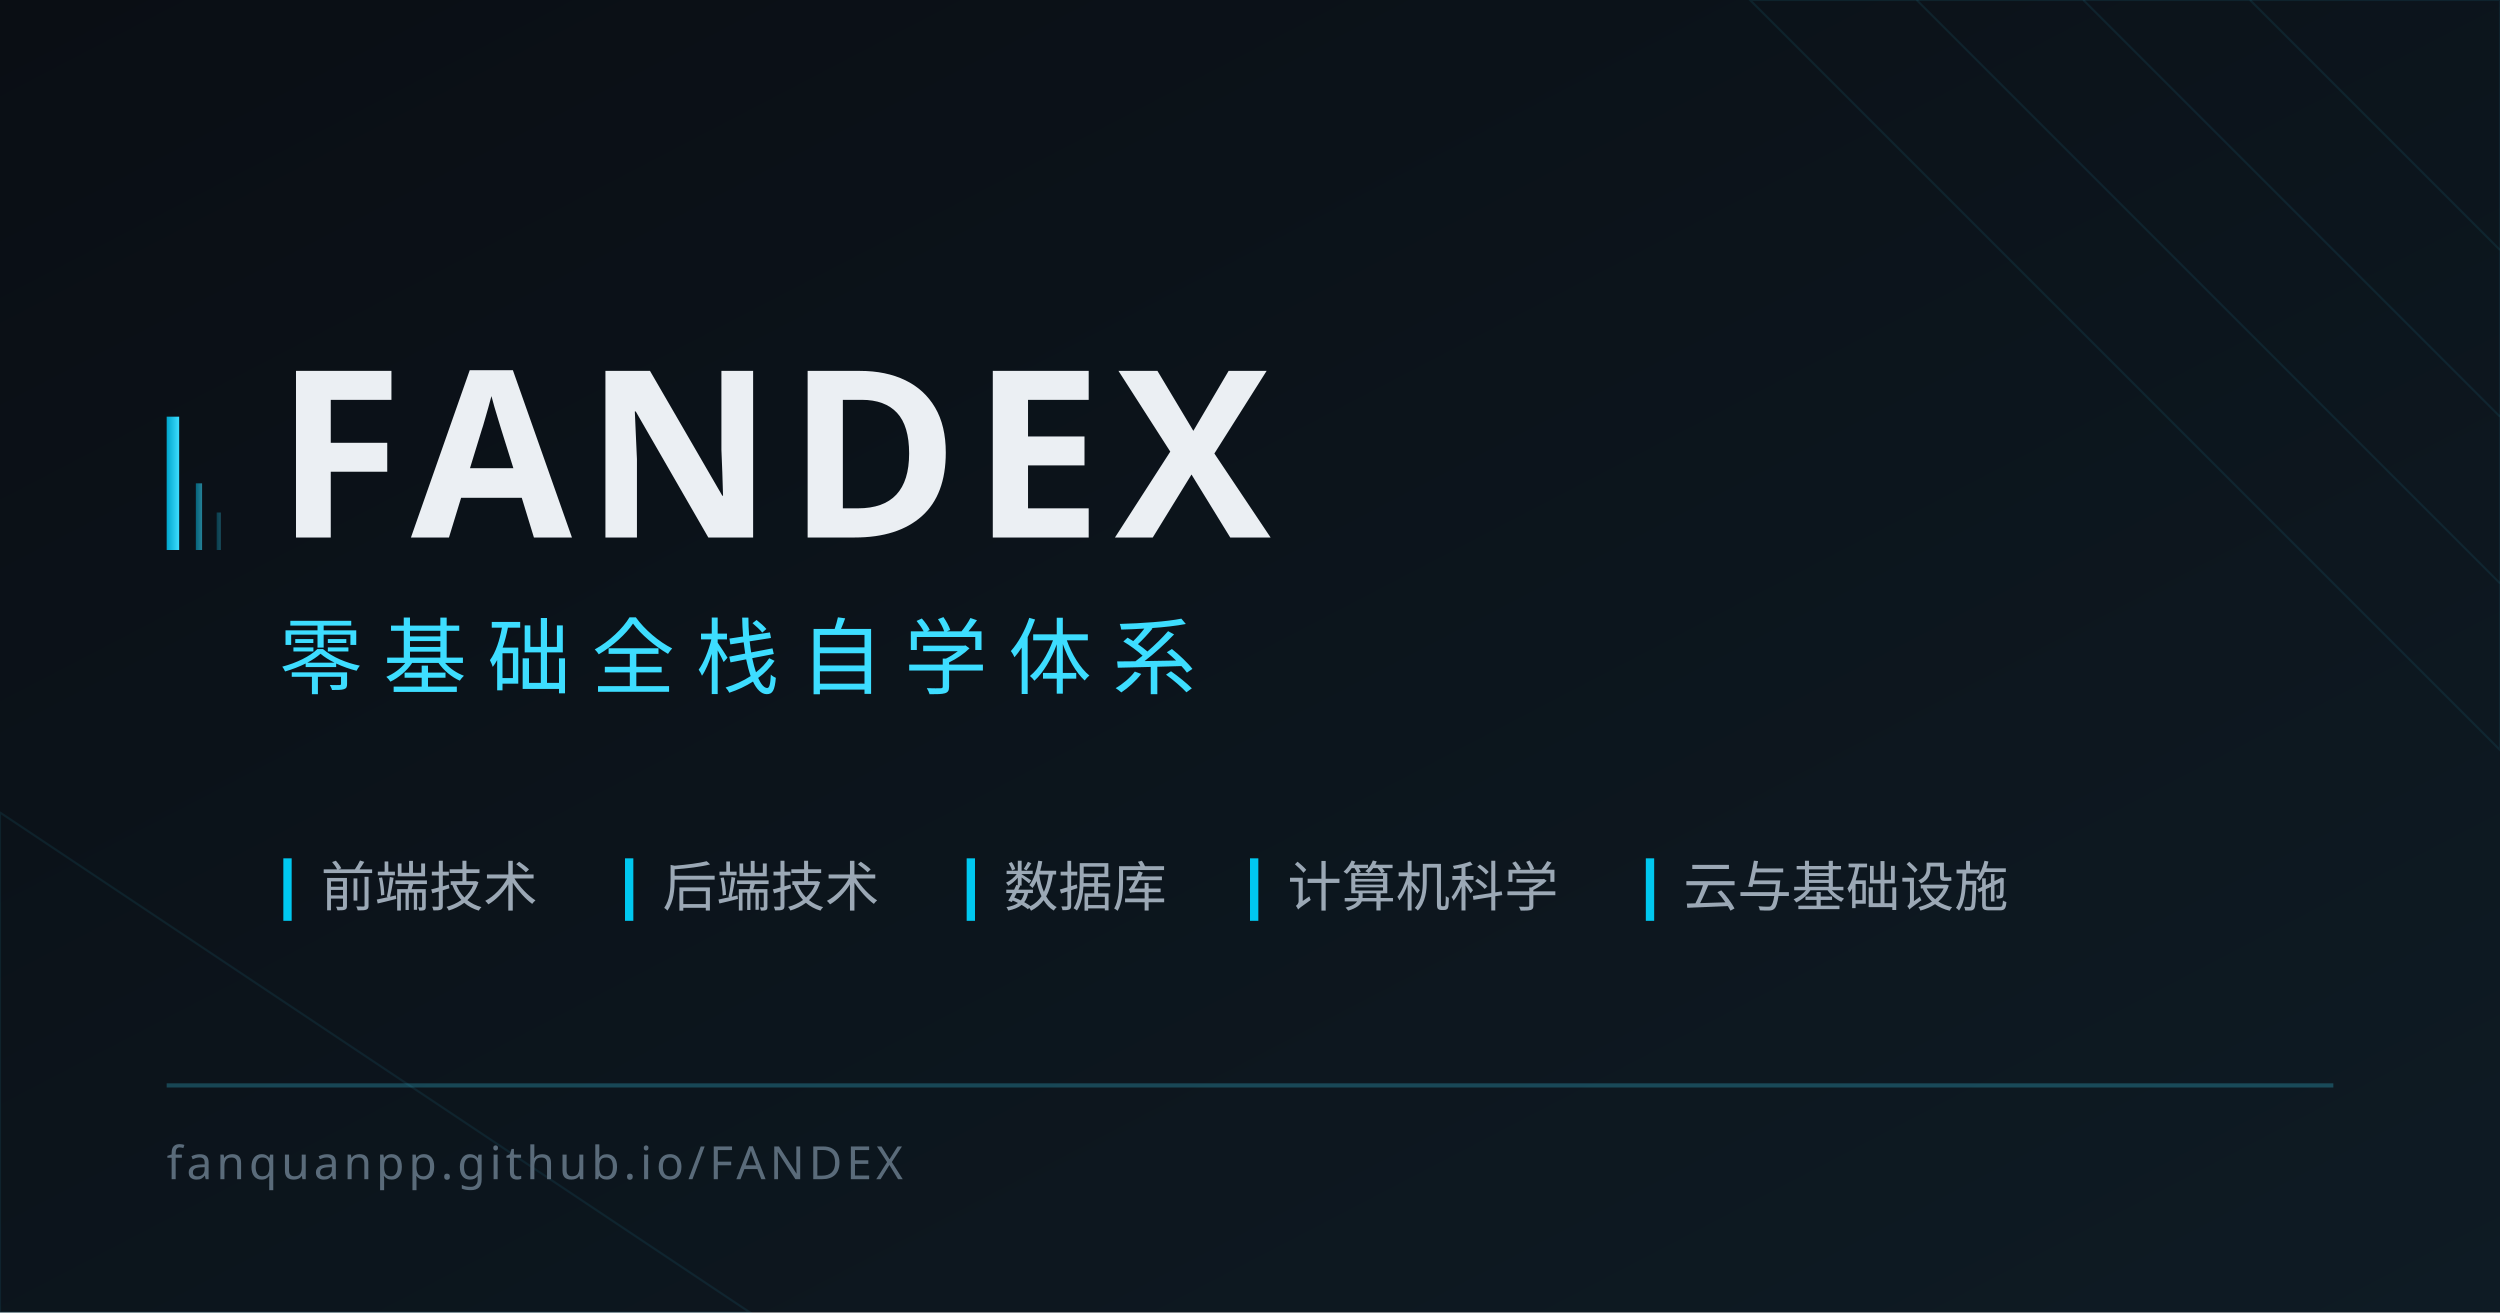
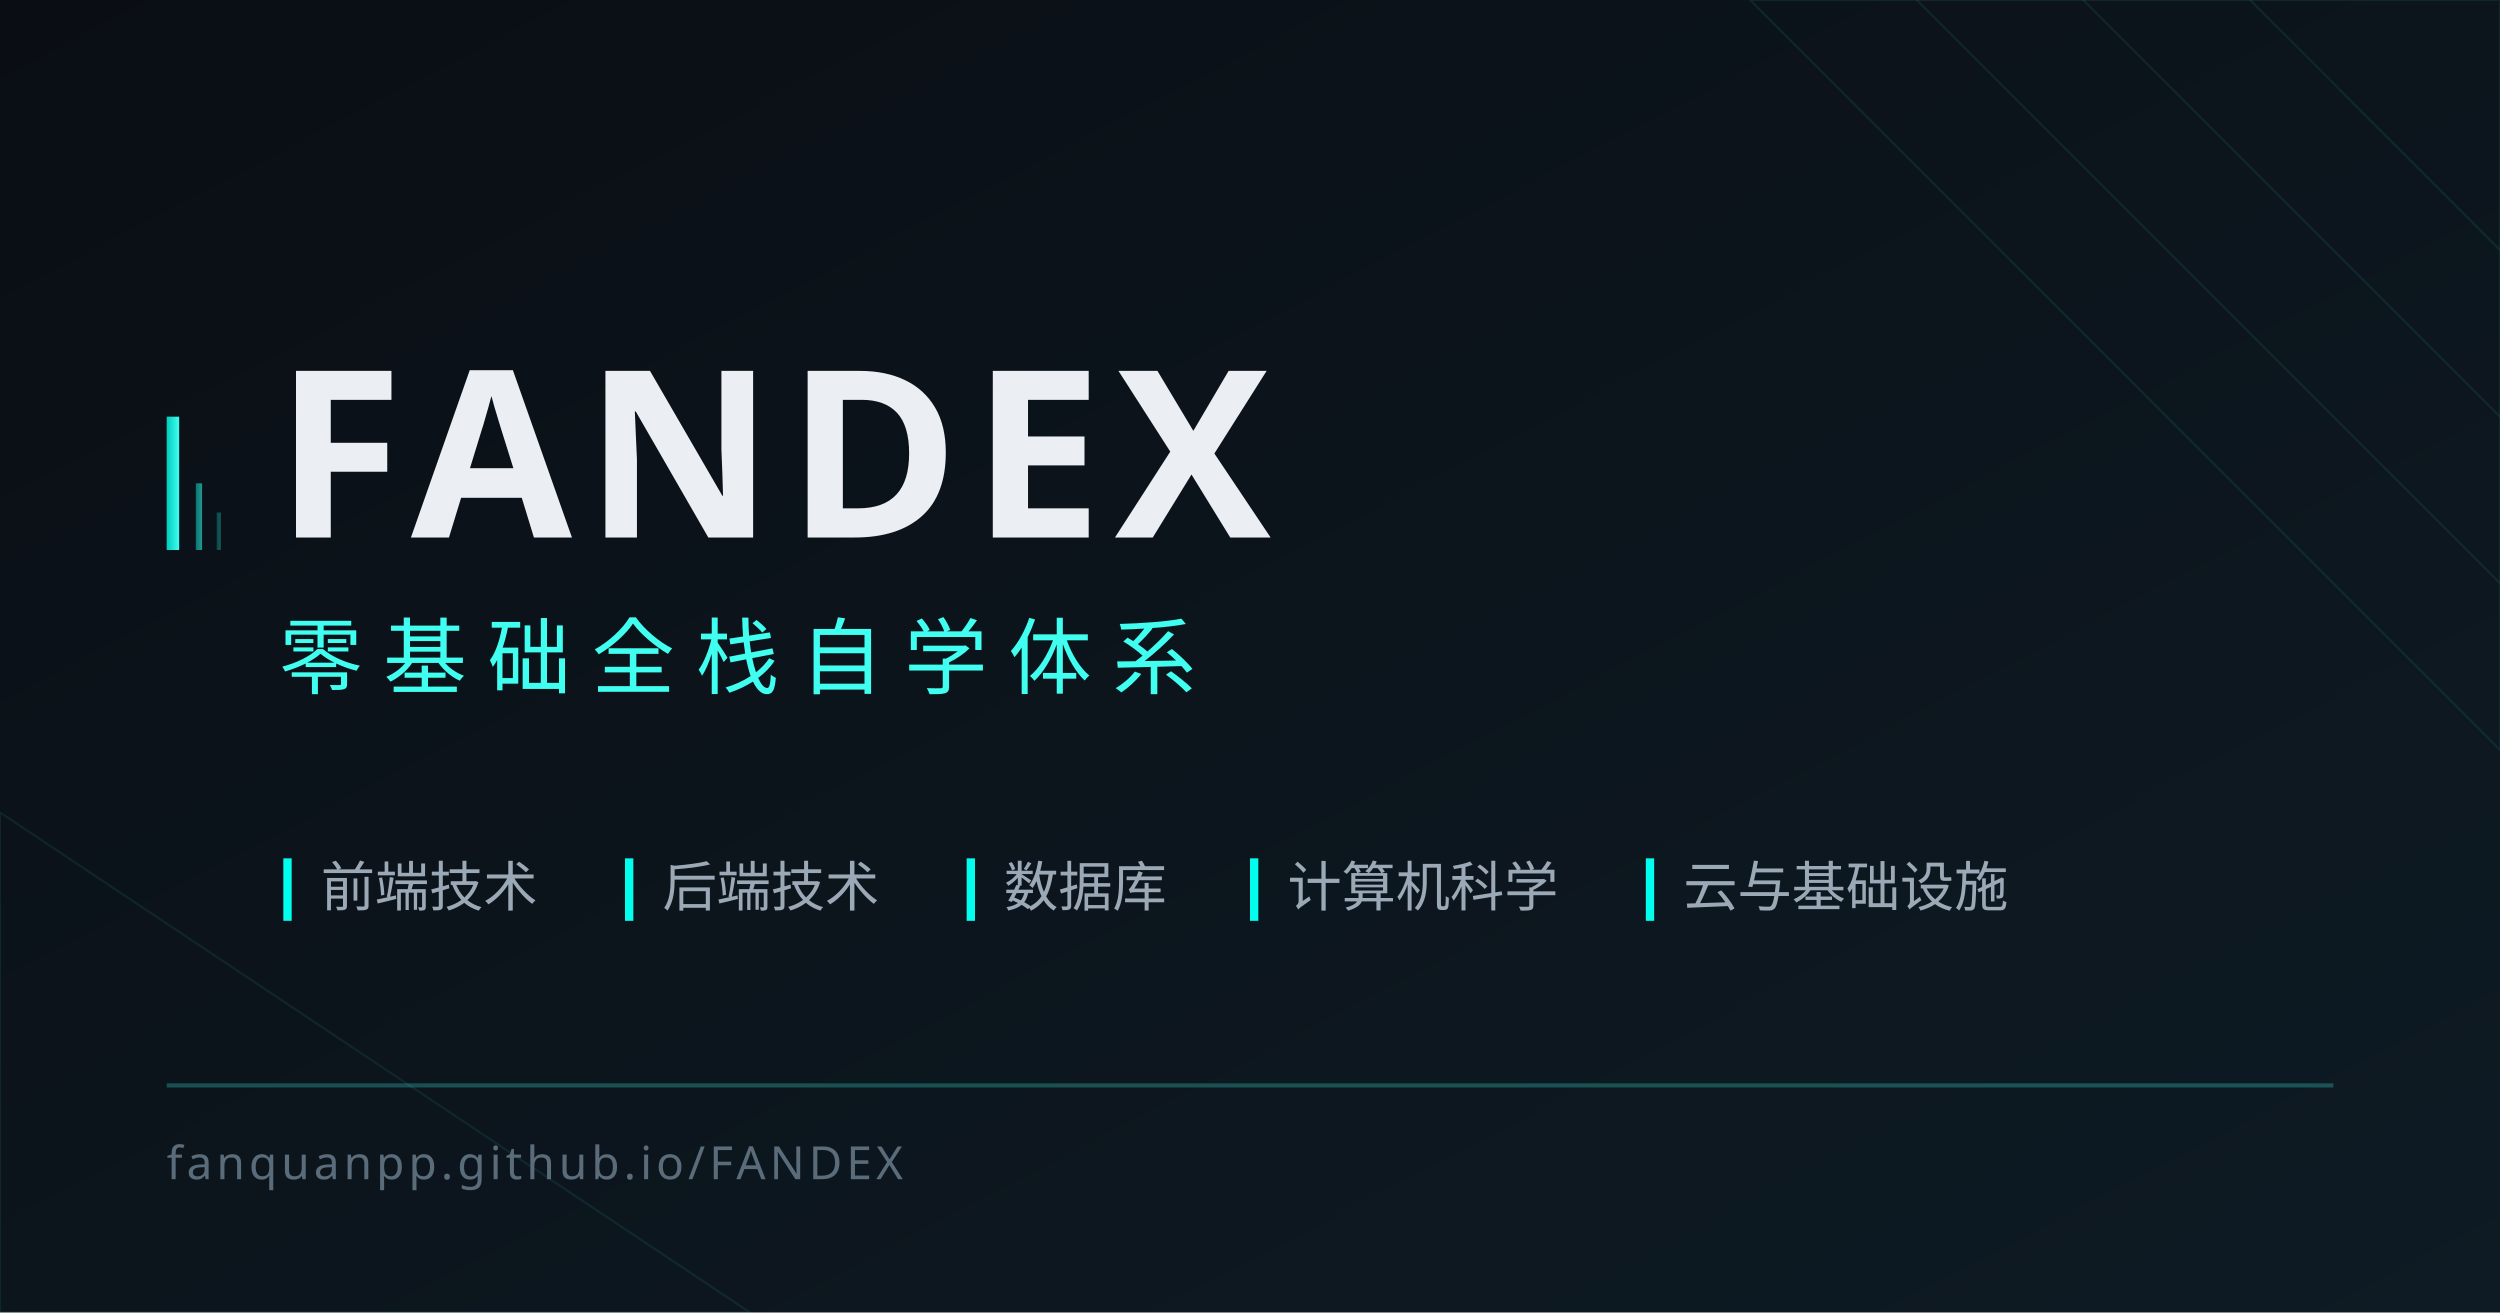
<svg xmlns="http://www.w3.org/2000/svg" width="1200" height="630" viewBox="0 0 1200 630">
  <defs>
    <linearGradient id="bg" x1="0" y1="0" x2="1" y2="1">
      <stop offset="0" stop-color="#0A0E14" />
      <stop offset="1" stop-color="#0E1B24" />
    </linearGradient>
    <linearGradient id="accent" x1="0" y1="0" x2="1" y2="0">
-       <stop offset="0" stop-color="#00A6CC" />
-       <stop offset="1" stop-color="#3DDDFF" />
+       <stop offset="0" stop-color="#00CCBD" />
+       <stop offset="1" stop-color="#40FFF1" />
    </linearGradient>
  </defs>
  <rect width="1200" height="630" fill="url(#bg)" />
-   <g stroke="#3DDDFF" stroke-opacity="0.08" stroke-width="1">
+   <g stroke="#40FFF1" stroke-opacity="0.08" stroke-width="1">
    <path d="M840 0 L1200 0 L1200 360 Z" fill="none" />
    <path d="M920 0 L1200 280 M1000 0 L1200 200 M1080 0 L1200 120" />
    <path d="M0 630 L360 630 L0 390 Z" fill="none" />
  </g>
  <g fill="url(#accent)">
    <rect x="80" y="200" width="6" height="64" />
    <rect x="94" y="232" width="3" height="32" fill-opacity="0.55" />
    <rect x="104" y="246" width="2" height="18" fill-opacity="0.3" />
  </g>
  <text x="132" y="258" font-family="'Segoe UI', 'PingFang SC', 'Microsoft YaHei', sans-serif" font-size="112" font-weight="700" letter-spacing="6" fill="#EBEFF3">FANDEX</text>
-   <text x="134" y="330" font-family="'PingFang SC', 'Microsoft YaHei', sans-serif" font-size="40" font-weight="500" letter-spacing="10" fill="#3DDDFF">零基础全栈自学体系</text>
+   <text x="134" y="330" font-family="'PingFang SC', 'Microsoft YaHei', sans-serif" font-size="40" font-weight="500" letter-spacing="10" fill="#40FFF1">零基础全栈自学体系</text>
  <g font-family="'PingFang SC', 'Microsoft YaHei', sans-serif" font-size="26" fill="#9BA8B5">
-     <rect x="136" y="412" width="4" height="30" fill="#00C8F0" />
+     <rect x="136" y="412" width="4" height="30" fill="#00FFED" />
    <text x="154" y="435">前端技术</text>
-     <rect x="300" y="412" width="4" height="30" fill="#00C8F0" />
+     <rect x="300" y="412" width="4" height="30" fill="#00FFED" />
    <text x="318" y="435">后端技术</text>
-     <rect x="464" y="412" width="4" height="30" fill="#00C8F0" />
+     <rect x="464" y="412" width="4" height="30" fill="#00FFED" />
    <text x="482" y="435">数据库</text>
-     <rect x="600" y="412" width="4" height="30" fill="#00C8F0" />
+     <rect x="600" y="412" width="4" height="30" fill="#00FFED" />
    <text x="618" y="435">计算机科学</text>
-     <rect x="790" y="412" width="4" height="30" fill="#00C8F0" />
+     <rect x="790" y="412" width="4" height="30" fill="#00FFED" />
    <text x="808" y="435">云与基础设施</text>
  </g>
-   <rect x="80" y="520" width="1040" height="2" fill="#3DDDFF" fill-opacity="0.25" />
+   <rect x="80" y="520" width="1040" height="2" fill="#40FFF1" fill-opacity="0.25" />
  <text x="80" y="566" font-family="'PingFang SC', 'Microsoft YaHei', sans-serif" font-size="22" fill="#5A6B7A" letter-spacing="2">fanquanpp.github.io/FANDEX</text>
</svg>
